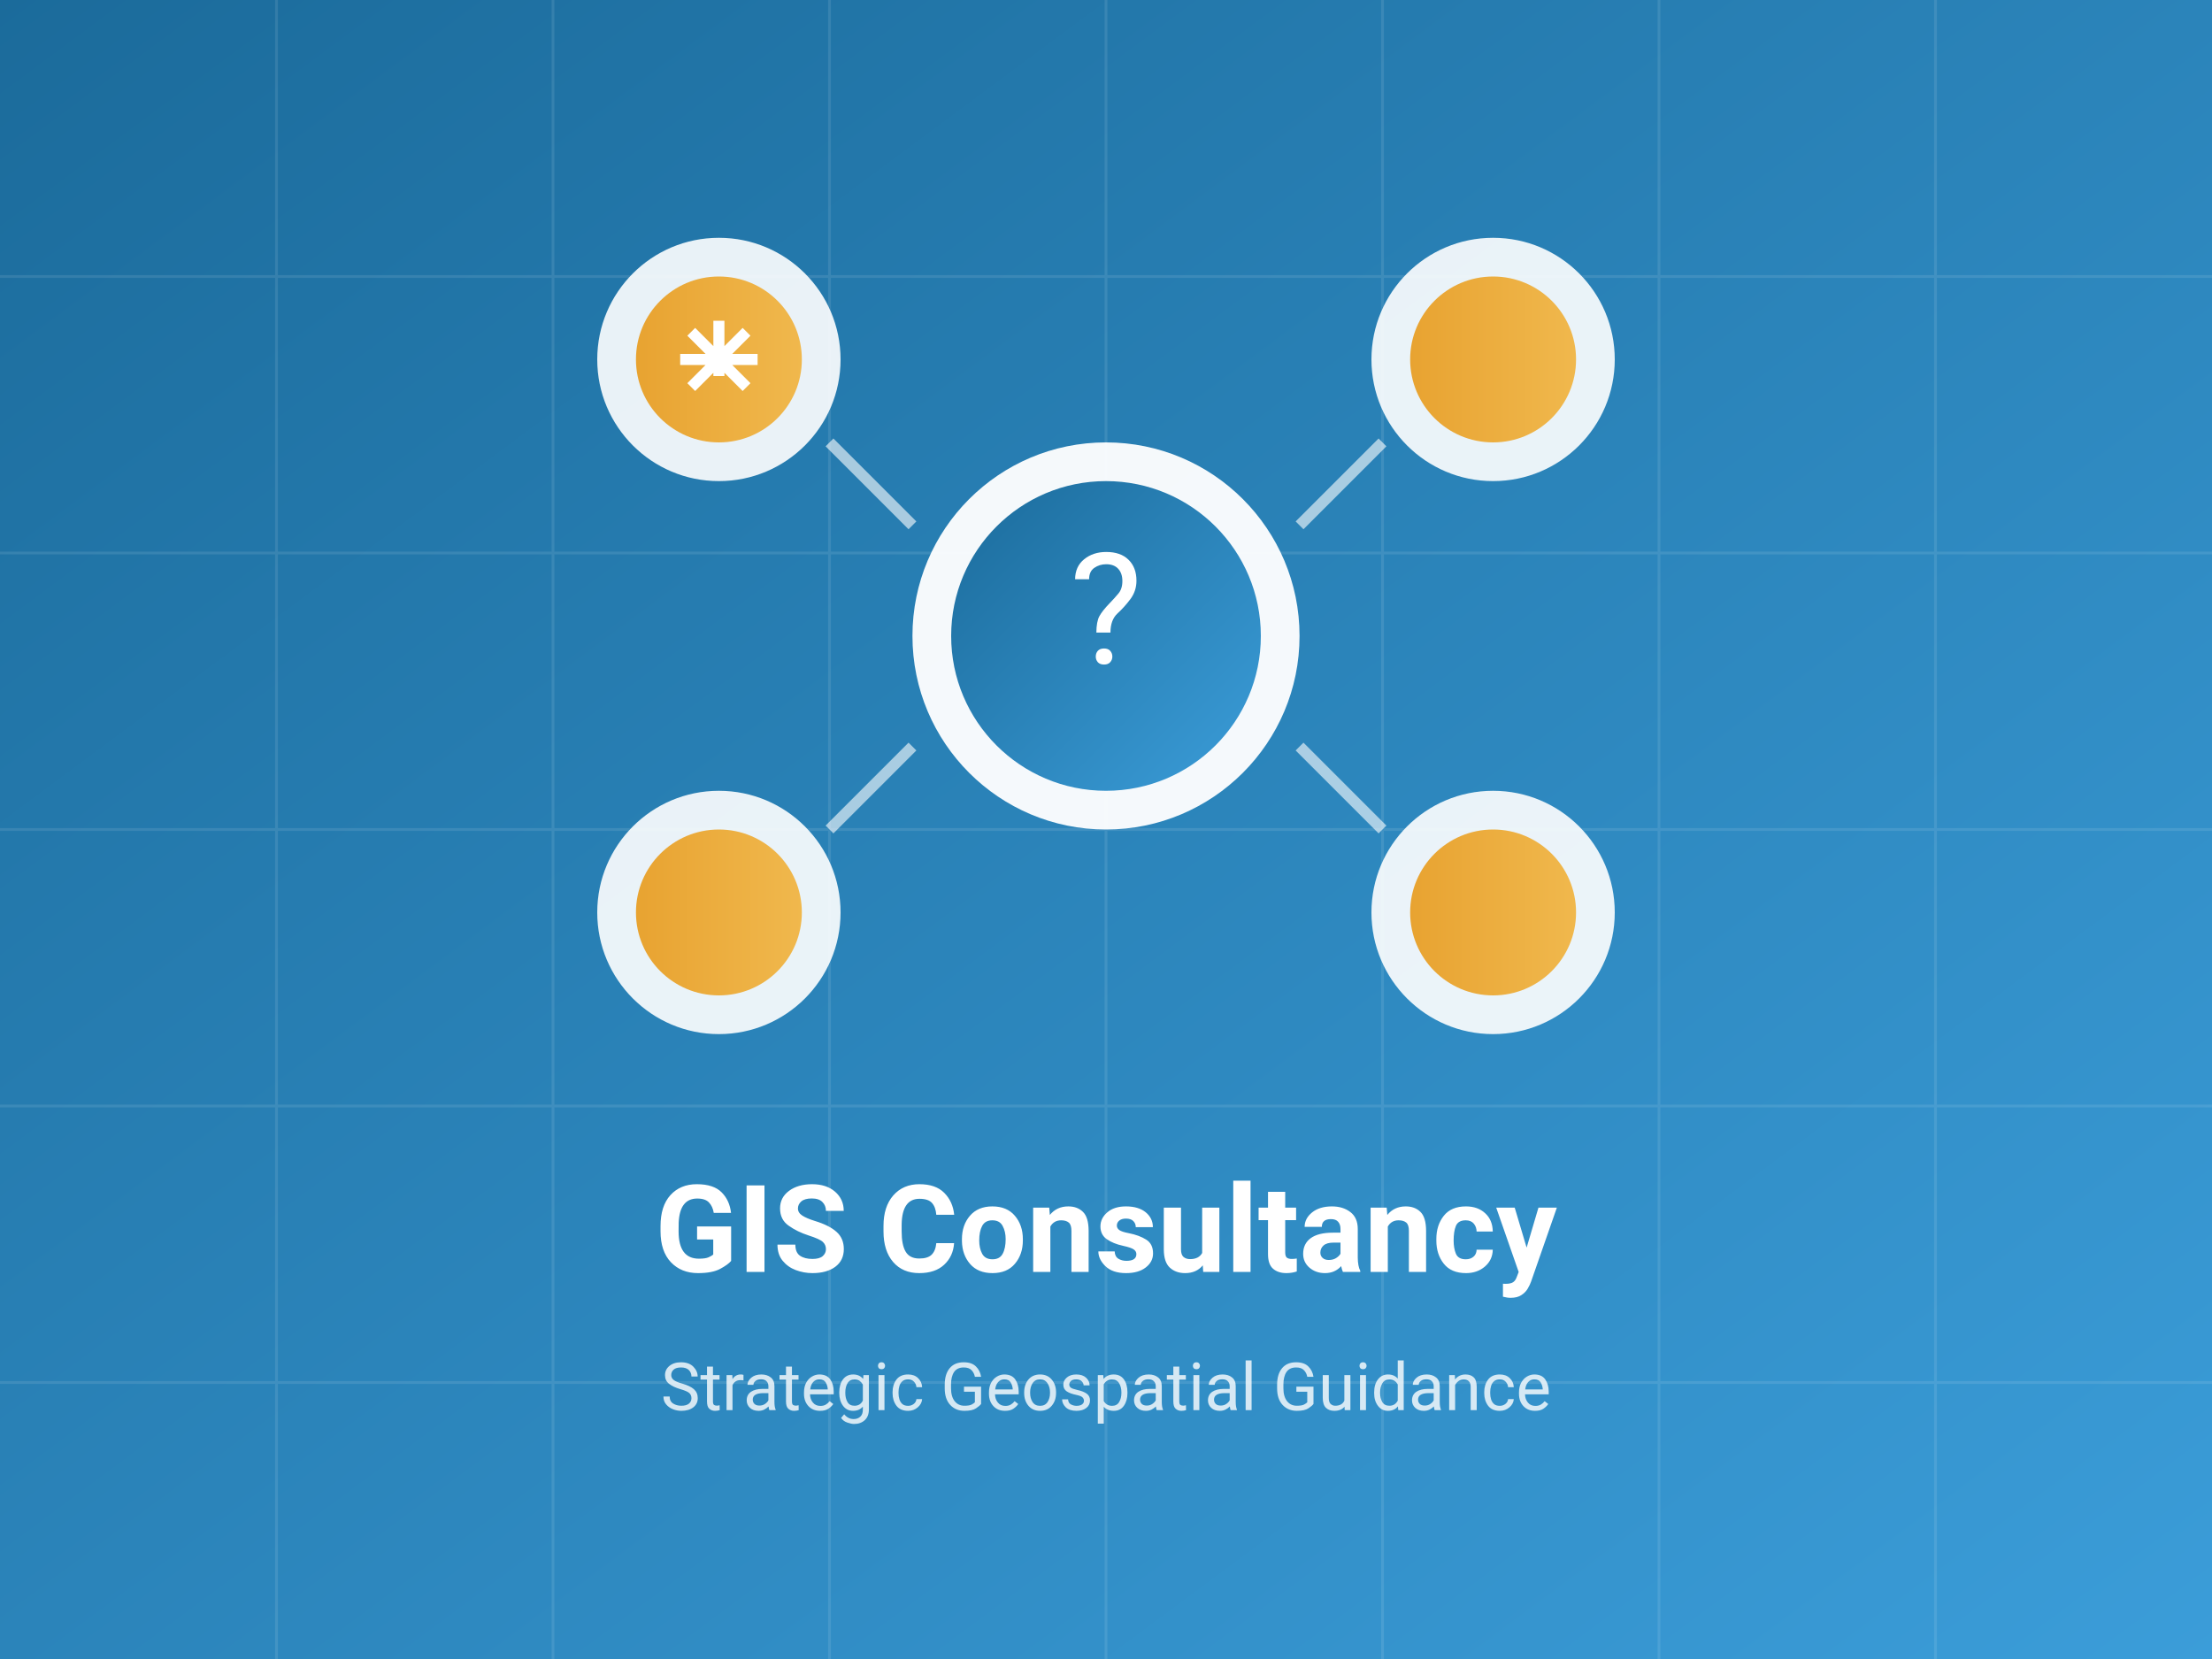
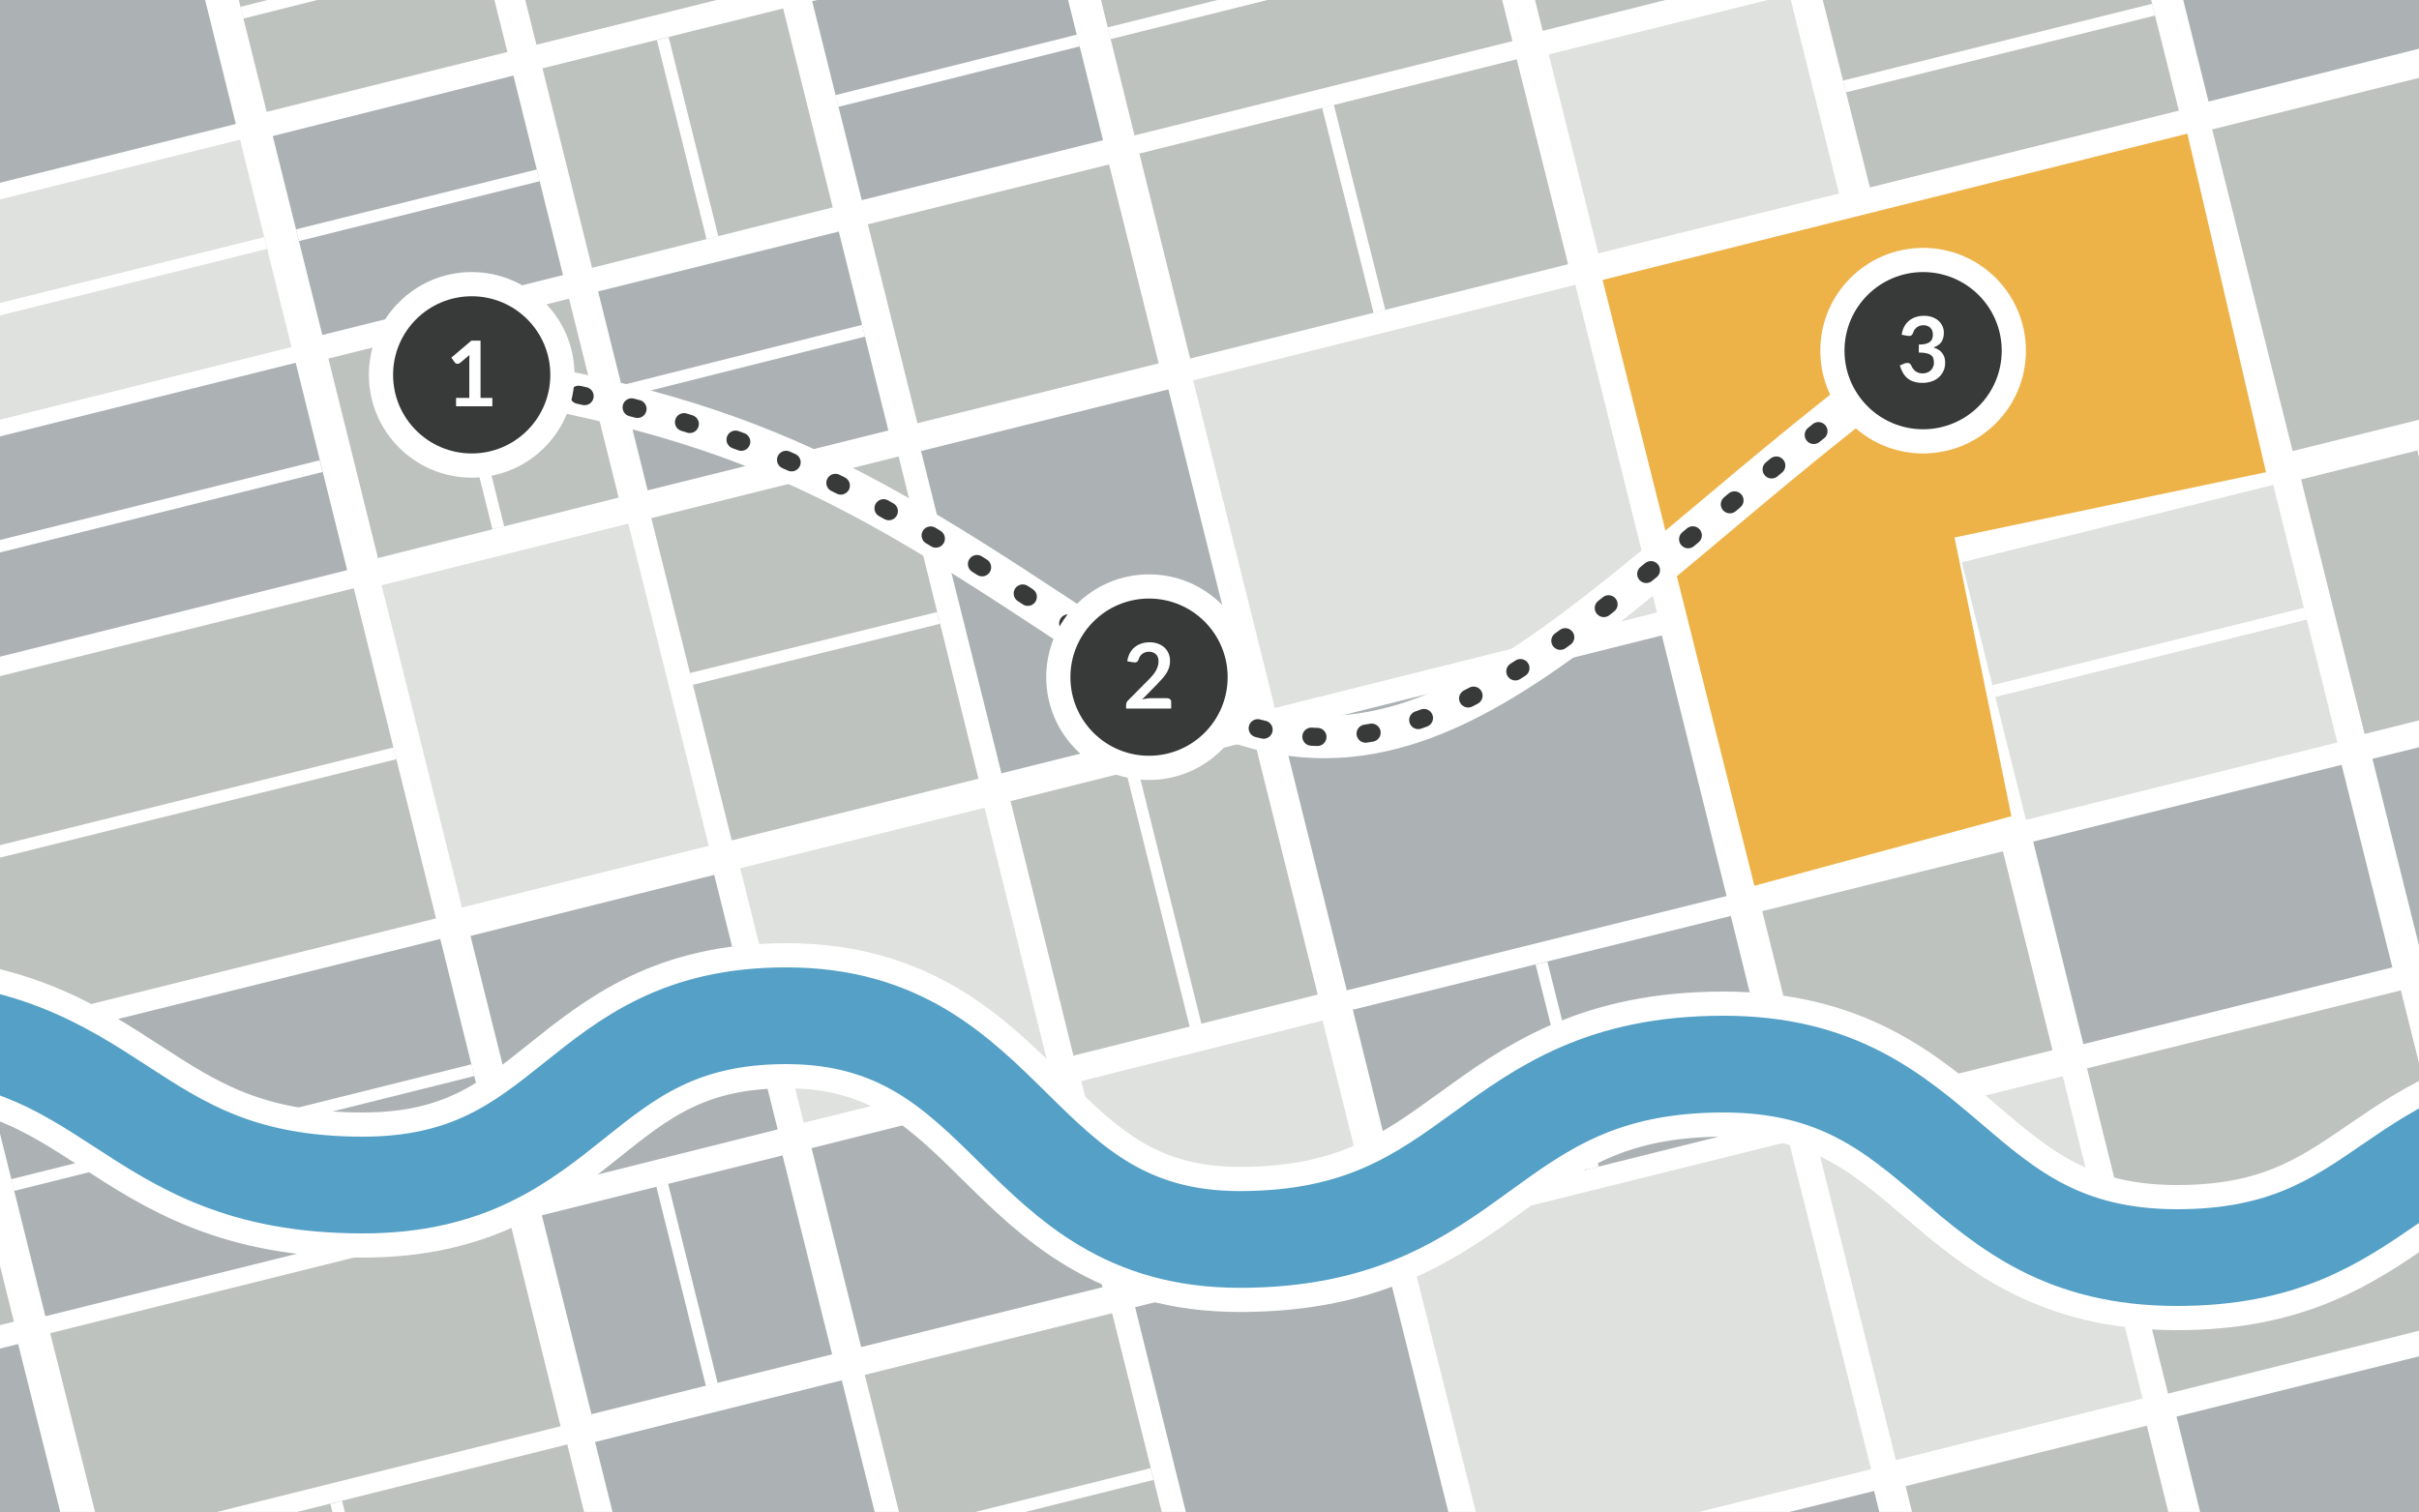
- <svg xmlns="http://www.w3.org/2000/svg" viewBox="0 0 400 300">
-   <defs>
-     <linearGradient id="bgGradConsult" x1="0%" y1="0%" x2="100%" y2="100%">
-       <stop offset="0%" style="stop-color:#1B6B9B;stop-opacity:1" />
-       <stop offset="100%" style="stop-color:#3B9DD9;stop-opacity:1" />
-     </linearGradient>
-     <linearGradient id="accentGradConsult" x1="0%" y1="0%" x2="100%" y2="0%">
-       <stop offset="0%" style="stop-color:#E8A331;stop-opacity:1" />
-       <stop offset="100%" style="stop-color:#F0B84D;stop-opacity:1" />
-     </linearGradient>
-   </defs>
-   <rect width="400" height="300" fill="url(#bgGradConsult)" />
-   <g stroke="#ffffff" stroke-width="0.5" opacity="0.1">
-     <line x1="0" y1="50" x2="400" y2="50" />
-     <line x1="0" y1="100" x2="400" y2="100" />
-     <line x1="0" y1="150" x2="400" y2="150" />
-     <line x1="0" y1="200" x2="400" y2="200" />
-     <line x1="0" y1="250" x2="400" y2="250" />
-     <line x1="50" y1="0" x2="50" y2="300" />
-     <line x1="100" y1="0" x2="100" y2="300" />
-     <line x1="150" y1="0" x2="150" y2="300" />
-     <line x1="200" y1="0" x2="200" y2="300" />
-     <line x1="250" y1="0" x2="250" y2="300" />
-     <line x1="300" y1="0" x2="300" y2="300" />
-     <line x1="350" y1="0" x2="350" y2="300" />
+ <svg xmlns="http://www.w3.org/2000/svg" viewBox="0 0 400 250" role="img" aria-label="Map with a three-step route: assess, plan, deliver">
+   <rect width="400" height="250" fill="#fff" />
+   <g>
+     <polygon points="-181.3,-9.9 -118.5,-25.6 -107.8,17.5 -170.6,33.1" fill="#ACB1B3" />
+     <polygon points="-169.6,36.3 -107.2,20.7 -98.7,54.6 -161.2,70.2" fill="#ACB1B3" />
+     <line x1="-138.4" y1="28.5" x2="-129.9" y2="62.4" stroke="#fff" stroke-width="2" />
+     <polygon points="-160.4,73.2 -98.0,57.6 -89.5,91.5 -152.0,107.1" fill="#BEC2BF" />
+     <polygon points="-151.2,110.1 -88.8,94.5 -80.3,128.4 -142.8,144.0" fill="#BEC2BF" />
+     <line x1="-147.0" y1="127.0" x2="-84.5" y2="111.4" stroke="#fff" stroke-width="2" />
+     <polygon points="-142.3,147.6 -79.1,131.8 -65.6,186.0 -128.8,201.7" fill="#BEC2BF" />
+     <polygon points="-127.6,205.5 -64.8,189.8 -54.1,232.9 -116.9,248.5" fill="#BEC2BF" />
+     <polygon points="-115.9,251.7 -53.5,236.1 -45.0,270.1 -107.5,285.6" fill="#ACB1B3" />
+     <line x1="-84.7" y1="243.9" x2="-76.2" y2="277.8" stroke="#fff" stroke-width="2" />
+     <polygon points="-107.0,289.2 -43.8,273.5 -30.2,327.6 -93.5,343.4" fill="#BEC2BF" />
+     <line x1="-100.2" y1="316.3" x2="-37.0" y2="300.6" stroke="#fff" stroke-width="2" />
+     <polygon points="-92.2,346.8 -29.7,331.2 -21.3,365.1 -83.8,380.7" fill="#ACB1B3" />
+     <line x1="-88.0" y1="363.8" x2="-25.5" y2="348.2" stroke="#fff" stroke-width="2" />
+     <polygon points="-83.0,383.7 -20.6,368.1 -12.1,402.0 -74.6,417.6" fill="#ACB1B3" />
+     <polygon points="-74.1,421.2 -10.9,405.4 2.7,459.6 -60.6,475.4" fill="#BEC2BF" />
+     <polygon points="-113.5,-26.6 -62.0,-39.5 -51.4,3.2 -102.9,16.0" fill="#ACB1B3" />
+     <line x1="-87.8" y1="-33.0" x2="-77.2" y2="9.6" stroke="#fff" stroke-width="2" />
+     <polygon points="-101.8,19.6 -50.7,6.9 -42.4,40.4 -93.4,53.1" fill="#ACB1B3" />
+     <polygon points="-92.6,56.5 -41.5,43.8 -33.2,77.2 -84.2,90.0" fill="#ACB1B3" />
+     <line x1="-67.0" y1="50.1" x2="-58.7" y2="83.6" stroke="#fff" stroke-width="2" />
+     <polygon points="-83.4,93.4 -32.3,80.6 -24.0,114.1 -75.0,126.8" fill="#BEC2BF" />
+     <line x1="-57.9" y1="87.0" x2="-49.5" y2="120.5" stroke="#fff" stroke-width="2" />
+     <polygon points="-74.5,130.9 -22.5,117.9 -9.1,171.7 -61.1,184.6" fill="#BEC2BF" />
+     <polygon points="-59.8,188.8 -8.3,176.0 2.3,218.6 -49.2,231.4" fill="#BEC2BF" />
+     <polygon points="-48.1,235.0 3.0,222.3 11.4,255.8 -39.7,268.5" fill="#ACB1B3" />
+     <polygon points="-39.2,272.5 12.8,259.6 26.2,313.3 -25.8,326.3" fill="#DFE1DE" />
+     <line x1="-13.2" y1="266.1" x2="0.2" y2="319.8" stroke="#fff" stroke-width="2" />
+     <polygon points="-24.4,330.1 26.7,317.4 35.1,350.9 -16.0,363.6" fill="#ACB1B3" />
+     <polygon points="-15.2,367.0 35.9,354.3 44.3,387.7 -6.8,400.5" fill="#ACB1B3" />
+     <polygon points="-6.3,404.5 45.7,391.6 59.1,445.3 7.1,458.3" fill="#DFE1DE" />
+     <polygon points="-57.1,-41.2 19.1,-60.1 29.9,-16.6 -46.2,2.3" fill="#ACB1B3" />
+     <line x1="-19.0" y1="-50.6" x2="-8.2" y2="-7.2" stroke="#fff" stroke-width="2" />
+     <polygon points="-45.4,5.1 30.5,-13.8 39.0,20.5 -36.8,39.4" fill="#ACB1B3" />
+     <polygon points="-36.2,42.0 39.7,23.1 48.2,57.4 -27.6,76.3" fill="#DFE1DE" />
+     <line x1="-31.9" y1="59.1" x2="43.9" y2="40.2" stroke="#fff" stroke-width="2" />
+     <polygon points="-27.0,78.9 48.9,60.0 57.4,94.3 -18.4,113.2" fill="#ACB1B3" />
+     <line x1="-22.7" y1="96.0" x2="53.1" y2="77.1" stroke="#fff" stroke-width="2" />
+     <polygon points="-18.0,116.3 58.5,97.3 72.1,151.9 -4.4,170.9" fill="#BEC2BF" />
+     <line x1="-11.2" y1="143.6" x2="65.3" y2="124.6" stroke="#fff" stroke-width="2" />
+     <polygon points="-3.3,174.2 72.8,155.3 83.6,198.8 7.5,217.7" fill="#ACB1B3" />
+     <line x1="2.1" y1="196.0" x2="78.2" y2="177.0" stroke="#fff" stroke-width="2" />
+     <polygon points="8.3,220.5 84.2,201.6 92.7,235.9 16.9,254.8" fill="#BEC2BF" />
+     <polygon points="17.4,258.0 93.8,238.9 107.4,293.5 31.0,312.6" fill="#BEC2BF" />
+     <line x1="55.6" y1="248.5" x2="69.2" y2="303.1" stroke="#fff" stroke-width="2" />
+     <polygon points="32.0,315.6 107.9,296.7 116.4,331.0 40.6,349.9" fill="#DFE1DE" />
+     <polygon points="41.2,352.5 117.1,333.6 125.6,367.9 49.8,386.8" fill="#DFE1DE" />
+     <line x1="45.5" y1="369.6" x2="121.4" y2="350.7" stroke="#fff" stroke-width="2" />
+     <polygon points="50.3,390.0 126.7,370.9 140.3,425.5 63.9,444.6" fill="#BEC2BF" />
+     <polygon points="24.1,-60.6 64.4,-70.7 74.9,-28.6 34.6,-18.6" fill="#DFE1DE" />
+     <line x1="29.3" y1="-39.6" x2="69.7" y2="-49.7" stroke="#fff" stroke-width="2" />
+     <polygon points="35.9,-14.4 75.7,-24.3 83.9,8.6 44.1,18.5" fill="#BEC2BF" />
+     <line x1="40.0" y1="2.1" x2="79.8" y2="-7.9" stroke="#fff" stroke-width="2" />
+     <polygon points="45.1,22.5 84.9,12.5 93.1,45.5 53.3,55.4" fill="#ACB1B3" />
+     <line x1="49.2" y1="38.9" x2="89.0" y2="29.0" stroke="#fff" stroke-width="2" />
+     <polygon points="54.3,59.3 94.1,49.4 102.3,82.3 62.5,92.3" fill="#BEC2BF" />
+     <line x1="74.2" y1="54.4" x2="82.4" y2="87.3" stroke="#fff" stroke-width="2" />
+     <polygon points="63.1,96.8 103.9,86.6 117.2,139.9 76.4,150.1" fill="#DFE1DE" />
+     <polygon points="77.8,154.8 118.1,144.7 128.6,186.8 88.3,196.9" fill="#ACB1B3" />
+     <polygon points="89.6,201.0 129.4,191.1 137.6,224.0 97.8,233.9" fill="#ACB1B3" />
+     <line x1="109.5" y1="196.0" x2="117.7" y2="229.0" stroke="#fff" stroke-width="2" />
+     <polygon points="98.4,238.5 139.2,228.3 152.5,281.6 111.7,291.8" fill="#ACB1B3" />
+     <polygon points="113.3,296.1 153.1,286.2 161.3,319.1 121.5,329.0" fill="#ACB1B3" />
+     <line x1="117.4" y1="312.6" x2="157.2" y2="302.6" stroke="#fff" stroke-width="2" />
+     <polygon points="122.5,333.0 162.3,323.0 170.5,356.0 130.7,365.9" fill="#BEC2BF" />
+     <polygon points="131.3,370.5 172.1,360.3 185.4,413.6 144.6,423.7" fill="#BEC2BF" />
+     <line x1="137.9" y1="397.1" x2="178.8" y2="386.9" stroke="#fff" stroke-width="2" />
+     <polygon points="68.7,-71.8 109.0,-81.8 119.5,-39.7 79.2,-29.7" fill="#BEC2BF" />
+     <line x1="74.0" y1="-50.7" x2="114.3" y2="-60.8" stroke="#fff" stroke-width="2" />
+     <polygon points="80.5,-25.5 120.3,-35.5 128.6,-2.5 88.7,7.4" fill="#BEC2BF" />
+     <line x1="84.6" y1="-9.1" x2="124.5" y2="-19.0" stroke="#fff" stroke-width="2" />
+     <polygon points="89.7,11.3 129.5,1.4 137.7,34.3 97.9,44.3" fill="#BEC2BF" />
+     <line x1="109.6" y1="6.4" x2="117.8" y2="39.3" stroke="#fff" stroke-width="2" />
+     <polygon points="98.9,48.2 138.7,38.3 146.9,71.2 107.1,81.1" fill="#ACB1B3" />
+     <line x1="103.0" y1="64.7" x2="142.8" y2="54.7" stroke="#fff" stroke-width="2" />
+     <polygon points="107.7,85.7 148.6,75.5 161.8,128.8 121.0,139.0" fill="#BEC2BF" />
+     <line x1="114.3" y1="112.3" x2="155.2" y2="102.2" stroke="#fff" stroke-width="2" />
+     <polygon points="122.4,143.6 162.8,133.6 173.2,175.7 132.9,185.7" fill="#DFE1DE" />
+     <polygon points="134.2,189.9 174.1,179.9 182.3,212.9 142.4,222.8" fill="#ACB1B3" />
+     <polygon points="143.0,227.4 183.9,217.2 197.2,270.5 156.3,280.7" fill="#BEC2BF" />
+     <line x1="149.7" y1="254.0" x2="190.5" y2="243.8" stroke="#fff" stroke-width="2" />
+     <polygon points="157.9,285.0 197.8,275.0 206.0,308.0 166.1,317.9" fill="#BEC2BF" />
+     <polygon points="167.1,321.8 207.0,311.9 215.2,344.8 175.3,354.8" fill="#BEC2BF" />
+     <line x1="187.0" y1="316.9" x2="195.2" y2="349.8" stroke="#fff" stroke-width="2" />
+     <polygon points="175.9,359.3 216.8,349.1 230.1,402.4 189.2,412.6" fill="#ACB1B3" />
+     <line x1="196.3" y1="354.2" x2="209.6" y2="407.5" stroke="#fff" stroke-width="2" />
+     <polygon points="113.3,-82.9 153.7,-93.0 164.2,-50.9 123.8,-40.8" fill="#BEC2BF" />
+     <polygon points="125.1,-36.7 165.0,-46.6 173.2,-13.7 133.3,-3.7" fill="#DFE1DE" />
+     <polygon points="134.3,0.2 174.2,-9.7 182.4,23.2 142.5,33.1" fill="#ACB1B3" />
+     <line x1="138.4" y1="16.7" x2="178.3" y2="6.7" stroke="#fff" stroke-width="2" />
+     <polygon points="143.5,37.1 183.4,27.2 191.6,60.1 151.7,70.0" fill="#BEC2BF" />
+     <polygon points="152.3,74.6 193.2,64.4 206.5,117.7 165.6,127.9" fill="#ACB1B3" />
+     <polygon points="167.1,132.5 207.4,122.4 217.9,164.5 177.5,174.6" fill="#BEC2BF" />
+     <line x1="187.2" y1="127.5" x2="197.7" y2="169.6" stroke="#fff" stroke-width="2" />
+     <polygon points="178.8,178.8 218.7,168.8 226.9,201.7 187.0,211.7" fill="#DFE1DE" />
+     <polygon points="187.7,216.2 228.5,206.1 241.8,259.3 200.9,269.5" fill="#ACB1B3" />
+     <polygon points="202.6,273.8 242.4,263.9 250.6,296.8 210.8,306.8" fill="#ACB1B3" />
+     <line x1="222.5" y1="268.9" x2="230.7" y2="301.8" stroke="#fff" stroke-width="2" />
+     <polygon points="211.7,310.7 251.6,300.8 259.8,333.7 220.0,343.6" fill="#BEC2BF" />
+     <line x1="215.8" y1="327.2" x2="255.7" y2="317.2" stroke="#fff" stroke-width="2" />
+     <polygon points="220.6,348.2 261.4,338.0 274.7,391.3 233.8,401.5" fill="#BEC2BF" />
+     <line x1="241.0" y1="343.1" x2="254.3" y2="396.4" stroke="#fff" stroke-width="2" />
+     <polygon points="158.3,-94.6 221.1,-110.3 231.8,-67.2 169.0,-51.6" fill="#DFE1DE" />
+     <line x1="189.7" y1="-102.4" x2="200.4" y2="-59.4" stroke="#fff" stroke-width="2" />
+     <polygon points="170.0,-48.4 232.4,-63.9 240.9,-30.0 178.4,-14.5" fill="#DFE1DE" />
+     <polygon points="179.2,-11.5 241.6,-27.1 250.1,6.8 187.6,22.4" fill="#BEC2BF" />
+     <line x1="183.4" y1="5.5" x2="245.9" y2="-10.1" stroke="#fff" stroke-width="2" />
+     <polygon points="188.4,25.4 250.8,9.8 259.3,43.7 196.8,59.3" fill="#BEC2BF" />
+     <line x1="219.6" y1="17.6" x2="228.1" y2="51.5" stroke="#fff" stroke-width="2" />
+     <polygon points="197.3,62.9 260.5,47.1 274.0,101.3 210.8,117.1" fill="#DFE1DE" />
+     <polygon points="212.0,120.8 274.8,105.1 285.5,148.2 222.7,163.8" fill="#ACB1B3" />
+     <polygon points="223.7,167.0 286.2,151.5 294.6,185.4 232.1,201.0" fill="#ACB1B3" />
+     <line x1="254.9" y1="159.3" x2="263.4" y2="193.2" stroke="#fff" stroke-width="2" />
+     <polygon points="232.6,204.5 295.8,188.8 309.4,243.0 246.2,258.7" fill="#DFE1DE" />
+     <polygon points="247.4,262.1 309.9,246.6 318.3,280.5 255.9,296.0" fill="#ACB1B3" />
+     <polygon points="256.6,299.0 319.1,283.4 327.5,317.3 265.0,332.9" fill="#BEC2BF" />
+     <polygon points="265.5,336.5 328.8,320.7 342.3,374.9 279.1,390.7" fill="#BEC2BF" />
+     <polygon points="225.9,-111.0 266.2,-121.0 276.7,-78.9 236.4,-68.9" fill="#DFE1DE" />
+     <line x1="231.1" y1="-89.9" x2="271.5" y2="-100.0" stroke="#fff" stroke-width="2" />
+     <polygon points="237.7,-64.7 277.5,-74.7 285.7,-41.7 245.9,-31.8" fill="#DFE1DE" />
+     <polygon points="246.9,-27.8 286.7,-37.8 294.9,-4.9 255.1,5.1" fill="#BEC2BF" />
+     <line x1="251.0" y1="-11.4" x2="290.8" y2="-21.3" stroke="#fff" stroke-width="2" />
+     <polygon points="256.1,9.0 295.9,-0.9 304.1,32.0 264.3,41.9" fill="#DFE1DE" />
+     <polygon points="291.4,150.7 331.2,140.8 339.4,173.7 299.6,183.6" fill="#BEC2BF" />
+     <polygon points="300.2,188.2 341.1,178.0 354.3,231.3 313.5,241.5" fill="#DFE1DE" />
+     <polygon points="315.1,245.8 355.0,235.8 363.2,268.8 323.3,278.7" fill="#BEC2BF" />
+     <polygon points="324.3,282.7 364.1,272.7 372.4,305.6 332.5,315.6" fill="#BEC2BF" />
+     <line x1="344.2" y1="277.7" x2="352.4" y2="310.6" stroke="#fff" stroke-width="2" />
+     <polygon points="333.1,320.1 374.0,309.9 387.2,363.2 346.4,373.4" fill="#ACB1B3" />
+     <polygon points="270.7,-122.4 322.2,-135.3 332.8,-92.6 281.3,-79.8" fill="#DFE1DE" />
+     <line x1="296.5" y1="-128.8" x2="307.1" y2="-86.2" stroke="#fff" stroke-width="2" />
+     <polygon points="282.5,-76.2 333.5,-88.9 341.9,-55.4 290.8,-42.7" fill="#DFE1DE" />
+     <line x1="286.6" y1="-59.4" x2="337.7" y2="-72.2" stroke="#fff" stroke-width="2" />
+     <polygon points="291.7,-39.3 342.7,-52.0 351.1,-18.6 300.0,-5.8" fill="#BEC2BF" />
+     <line x1="317.2" y1="-45.7" x2="325.5" y2="-12.2" stroke="#fff" stroke-width="2" />
+     <polygon points="300.8,-2.4 351.9,-15.2 360.3,18.3 309.2,31.0" fill="#BEC2BF" />
+     <line x1="305.0" y1="14.3" x2="356.1" y2="1.6" stroke="#fff" stroke-width="2" />
+     <polygon points="324.4,93.0 375.9,80.2 386.5,122.8 335.0,135.6" fill="#DFE1DE" />
+     <line x1="329.7" y1="114.3" x2="381.2" y2="101.5" stroke="#fff" stroke-width="2" />
+     <polygon points="336.2,139.2 387.2,126.5 395.6,160.0 344.5,172.7" fill="#ACB1B3" />
+     <polygon points="345.1,176.7 397.0,163.8 410.4,217.5 358.5,230.5" fill="#BEC2BF" />
+     <polygon points="359.9,234.3 411.0,221.6 419.3,255.1 368.2,267.8" fill="#ACB1B3" />
+     <polygon points="369.1,271.2 420.1,258.5 428.5,291.9 377.4,304.7" fill="#ACB1B3" />
+     <line x1="373.2" y1="287.9" x2="424.3" y2="275.2" stroke="#fff" stroke-width="2" />
+     <polygon points="378.0,308.7 429.9,295.8 443.3,349.5 391.4,362.5" fill="#BEC2BF" />
+     <line x1="403.9" y1="302.2" x2="417.3" y2="356.0" stroke="#fff" stroke-width="2" />
+     <polygon points="326.8,-136.1 367.1,-146.2 377.6,-104.1 337.3,-94.0" fill="#BEC2BF" />
+     <polygon points="338.6,-89.9 378.4,-99.8 386.7,-66.9 346.8,-57.0" fill="#ACB1B3" />
+     <polygon points="347.8,-53.0 387.6,-62.9 395.8,-30.0 356.0,-20.1" fill="#BEC2BF" />
+     <polygon points="357.0,-16.1 396.8,-26.1 405.0,6.8 365.2,16.8" fill="#ACB1B3" />
+     <polygon points="365.8,21.4 406.7,11.2 419.9,64.5 379.1,74.6" fill="#BEC2BF" />
+     <polygon points="380.5,79.3 420.9,69.2 431.3,111.3 391.0,121.4" fill="#BEC2BF" />
+     <line x1="400.7" y1="74.3" x2="411.2" y2="116.3" stroke="#fff" stroke-width="2" />
+     <polygon points="392.3,125.5 432.2,115.6 440.4,148.5 400.5,158.4" fill="#ACB1B3" />
+     <polygon points="401.1,163.0 442.0,152.8 455.3,206.1 414.4,216.3" fill="#ACB1B3" />
+     <polygon points="416.0,220.6 455.9,210.7 464.1,243.6 424.2,253.5" fill="#BEC2BF" />
+     <polygon points="425.2,257.5 465.1,247.6 473.3,280.5 433.4,290.4" fill="#ACB1B3" />
+     <polygon points="434.0,295.0 474.9,284.8 488.2,338.1 447.3,348.3" fill="#ACB1B3" />
+     <polygon points="371.4,-147.3 411.8,-157.3 422.3,-115.2 381.9,-105.2" fill="#ACB1B3" />
+     <polygon points="383.2,-101.0 423.1,-110.9 431.3,-78.0 391.4,-68.1" fill="#DFE1DE" />
+     <polygon points="392.4,-64.1 432.3,-74.1 440.5,-41.2 400.6,-31.2" fill="#DFE1DE" />
+     <polygon points="401.6,-27.3 441.5,-37.2 449.7,-4.3 409.8,5.7" fill="#BEC2BF" />
+     <polygon points="410.4,10.2 451.3,0.0 464.6,53.3 423.7,63.5" fill="#DFE1DE" />
+     <polygon points="425.1,68.2 465.5,58.1 476.0,100.2 435.6,110.2" fill="#BEC2BF" />
+     <line x1="430.4" y1="89.2" x2="470.7" y2="79.1" stroke="#fff" stroke-width="2" />
+     <polygon points="436.9,114.4 476.8,104.5 485.0,137.4 445.1,147.3" fill="#BEC2BF" />
+     <line x1="441.0" y1="130.9" x2="480.9" y2="120.9" stroke="#fff" stroke-width="2" />
+     <polygon points="445.8,151.9 486.6,141.7 499.9,195.0 459.0,205.2" fill="#ACB1B3" />
+     <polygon points="460.6,209.5 500.5,199.6 508.7,232.5 468.9,242.4" fill="#DFE1DE" />
+     <line x1="480.6" y1="204.5" x2="488.8" y2="237.4" stroke="#fff" stroke-width="2" />
+     <polygon points="469.8,246.4 509.7,236.4 517.9,269.3 478.0,279.3" fill="#ACB1B3" />
+     <line x1="489.8" y1="241.4" x2="498.0" y2="274.3" stroke="#fff" stroke-width="2" />
+     <polygon points="478.7,283.8 519.5,273.7 532.8,326.9 491.9,337.1" fill="#DFE1DE" />
+     <line x1="499.1" y1="278.8" x2="512.4" y2="332.0" stroke="#fff" stroke-width="2" />
+     <polygon points="416.4,-159.2 492.6,-178.2 503.4,-134.7 427.3,-115.7" fill="#BEC2BF" />
+     <polygon points="428.1,-112.9 504.0,-131.8 512.5,-97.5 436.7,-78.6" fill="#DFE1DE" />
+     <polygon points="437.3,-76.1 513.2,-95.0 521.7,-60.7 445.9,-41.8" fill="#BEC2BF" />
+     <line x1="475.2" y1="-85.5" x2="483.8" y2="-51.2" stroke="#fff" stroke-width="2" />
+     <polygon points="446.5,-39.2 522.4,-58.1 530.9,-23.8 455.1,-4.9" fill="#BEC2BF" />
+     <line x1="450.8" y1="-22.0" x2="526.6" y2="-41.0" stroke="#fff" stroke-width="2" />
+     <polygon points="455.5,-1.7 532.0,-20.8 545.6,33.8 469.2,52.9" fill="#ACB1B3" />
+     <line x1="493.8" y1="-11.3" x2="507.4" y2="43.4" stroke="#fff" stroke-width="2" />
+     <polygon points="470.2,56.2 546.3,37.2 557.1,80.7 481.0,99.7" fill="#BEC2BF" />
+     <line x1="475.6" y1="77.9" x2="551.7" y2="59.0" stroke="#fff" stroke-width="2" />
+     <polygon points="481.8,102.5 557.7,83.6 566.2,117.9 490.4,136.8" fill="#ACB1B3" />
+     <polygon points="490.9,139.9 567.3,120.9 580.9,175.5 504.5,194.5" fill="#BEC2BF" />
+     <polygon points="505.5,197.6 581.4,178.6 589.9,213.0 514.1,231.9" fill="#ACB1B3" />
+     <polygon points="514.7,234.4 590.6,215.5 599.1,249.8 523.3,268.7" fill="#BEC2BF" />
+     <line x1="519.0" y1="251.6" x2="594.9" y2="232.7" stroke="#fff" stroke-width="2" />
+     <polygon points="523.8,271.9 600.2,252.8 613.8,307.4 537.4,326.5" fill="#ACB1B3" />
+     <line x1="530.6" y1="299.2" x2="607.0" y2="280.1" stroke="#fff" stroke-width="2" />
+     <polygon points="265.0,46.3 361.7,22.1 374.7,78.1 323.2,88.9 332.6,135.0 290.1,146.5" fill="#EEB348" />
+     <path d="M-20,170 C20.0,170 20.0,196 60,196 C95.0,196 95.0,168 130,168 C167.5,168 167.5,205 205,205 C245.0,205 245.0,176 285,176 C322.5,176 322.5,208 360,208 C395.0,208 395.0,184 430,184" fill="none" stroke="#fff" stroke-width="24" stroke-linecap="round" />
+     <path d="M-20,170 C20.0,170 20.0,196 60,196 C95.0,196 95.0,168 130,168 C167.5,168 167.5,205 205,205 C245.0,205 245.0,176 285,176 C322.5,176 322.5,208 360,208 C395.0,208 395.0,184 430,184" fill="none" stroke="#54A0C7" stroke-width="16" stroke-linecap="round" />
+     <path d="M78,62 C128,70 145,82 190,112 S263,98 318,58" fill="none" stroke="#fff" stroke-width="7" stroke-linecap="round" />
+     <path d="M78,62 C128,70 145,82 190,112 S263,98 318,58" fill="none" stroke="#383939" stroke-width="3" stroke-linecap="round" stroke-dasharray="1 8" />
+     <circle cx="78" cy="62" r="17" fill="#fff" />
+     <circle cx="78" cy="62" r="13" fill="#383939" />
+     <text x="78" y="67.2" text-anchor="middle" font-family="Lato, Arial, Helvetica, sans-serif" font-size="15" font-weight="700" fill="#fff">1</text>
+     <circle cx="190" cy="112" r="17" fill="#fff" />
+     <circle cx="190" cy="112" r="13" fill="#383939" />
+     <text x="190" y="117.2" text-anchor="middle" font-family="Lato, Arial, Helvetica, sans-serif" font-size="15" font-weight="700" fill="#fff">2</text>
+     <circle cx="318" cy="58" r="17" fill="#fff" />
+     <circle cx="318" cy="58" r="13" fill="#383939" />
+     <text x="318" y="63.2" text-anchor="middle" font-family="Lato, Arial, Helvetica, sans-serif" font-size="15" font-weight="700" fill="#fff">3</text>
  </g>
-   <g transform="translate(200, 115)">
-     <circle cx="0" cy="0" r="35" fill="#ffffff" opacity="0.95" />
-     <circle cx="0" cy="0" r="28" fill="url(#bgGradConsult)" />
-     <text x="0" y="5" text-anchor="middle" font-family="Roboto, Arial, sans-serif" font-size="28" fill="#ffffff">?</text>
-     <circle cx="-70" cy="-50" r="22" fill="#ffffff" opacity="0.9" />
-     <circle cx="70" cy="-50" r="22" fill="#ffffff" opacity="0.9" />
-     <circle cx="-70" cy="50" r="22" fill="#ffffff" opacity="0.9" />
-     <circle cx="70" cy="50" r="22" fill="#ffffff" opacity="0.9" />
-     <circle cx="-70" cy="-50" r="15" fill="url(#accentGradConsult)" />
-     <circle cx="70" cy="-50" r="15" fill="url(#accentGradConsult)" />
-     <circle cx="-70" cy="50" r="15" fill="url(#accentGradConsult)" />
-     <circle cx="70" cy="50" r="15" fill="url(#accentGradConsult)" />
-     <path d="M-70 -57 L-70 -47 M-77 -50 L-63 -50 M-75 -55 L-65 -45 M-65 -55 L-75 -45" stroke="#ffffff" stroke-width="2" fill="none" />
-     <line x1="-35" y1="-20" x2="-50" y2="-35" stroke="#ffffff" stroke-width="2" opacity="0.6" />
-     <line x1="35" y1="-20" x2="50" y2="-35" stroke="#ffffff" stroke-width="2" opacity="0.6" />
-     <line x1="-35" y1="20" x2="-50" y2="35" stroke="#ffffff" stroke-width="2" opacity="0.6" />
-     <line x1="35" y1="20" x2="50" y2="35" stroke="#ffffff" stroke-width="2" opacity="0.6" />
-   </g>
-   <text x="200" y="230" text-anchor="middle" font-family="Roboto, Arial, sans-serif" font-size="22" font-weight="700" fill="#ffffff">GIS Consultancy</text>
-   <text x="200" y="255" text-anchor="middle" font-family="Roboto, Arial, sans-serif" font-size="12" fill="#ffffff" opacity="0.8">Strategic Geospatial Guidance</text>
</svg>
